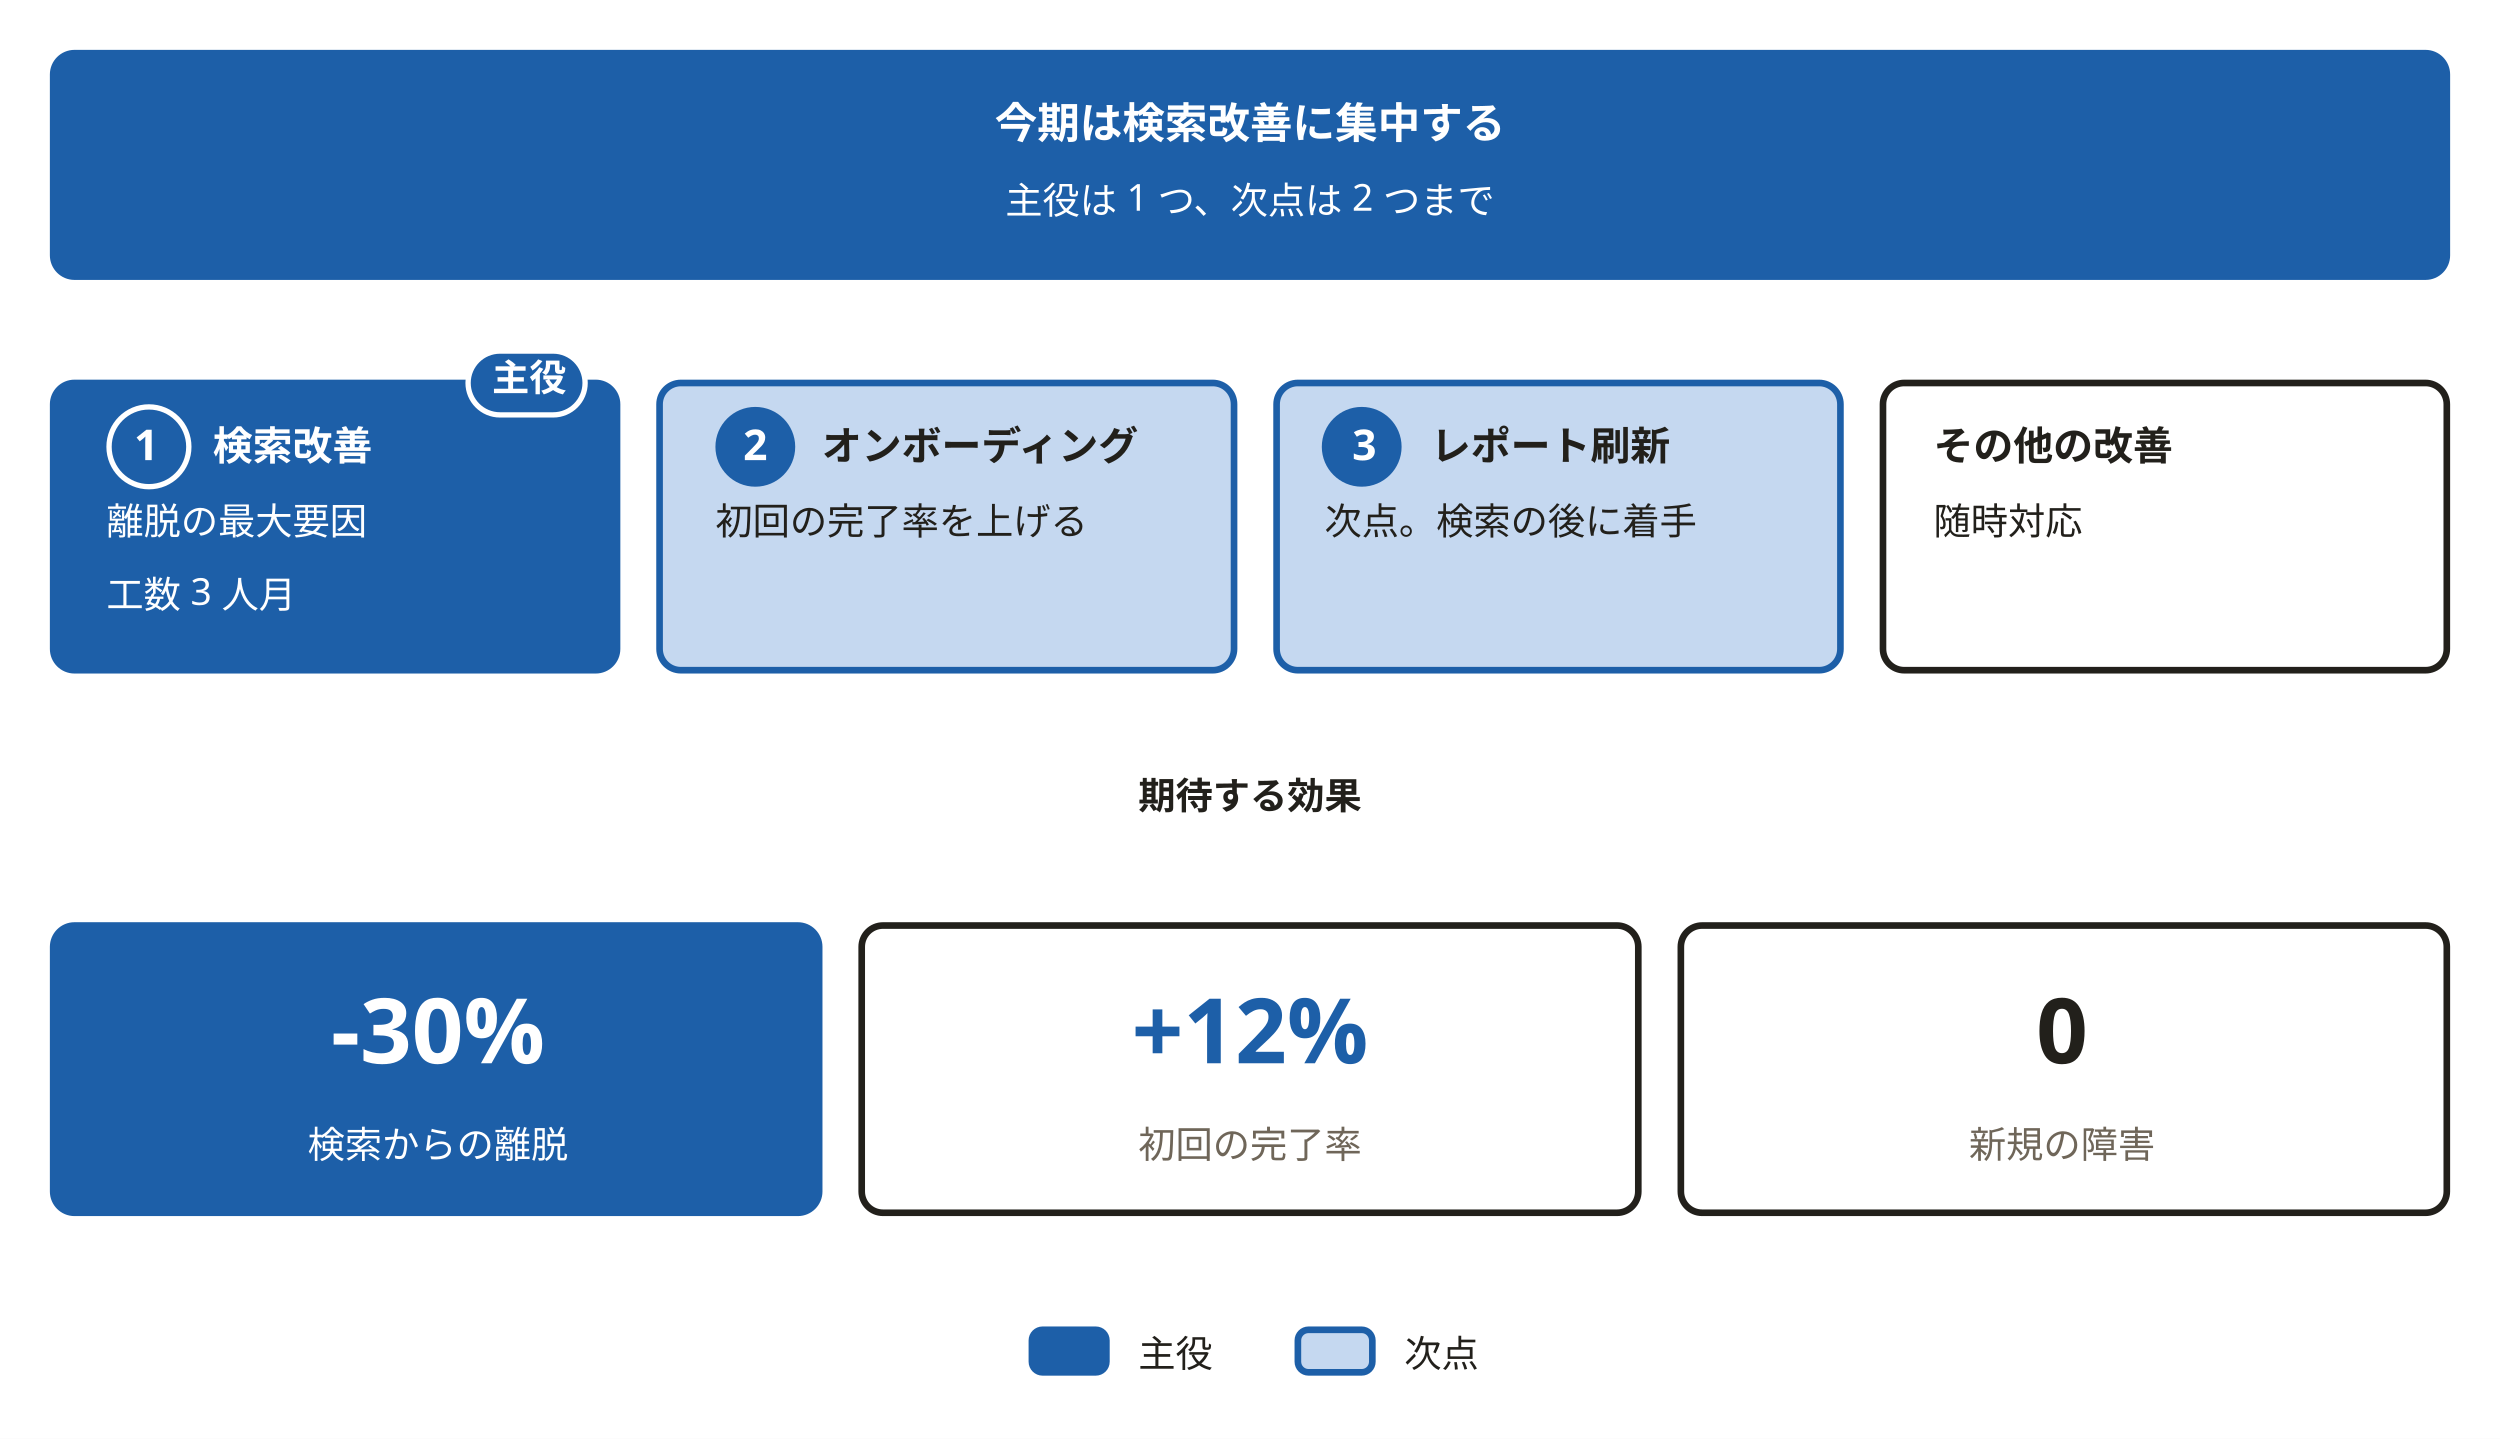
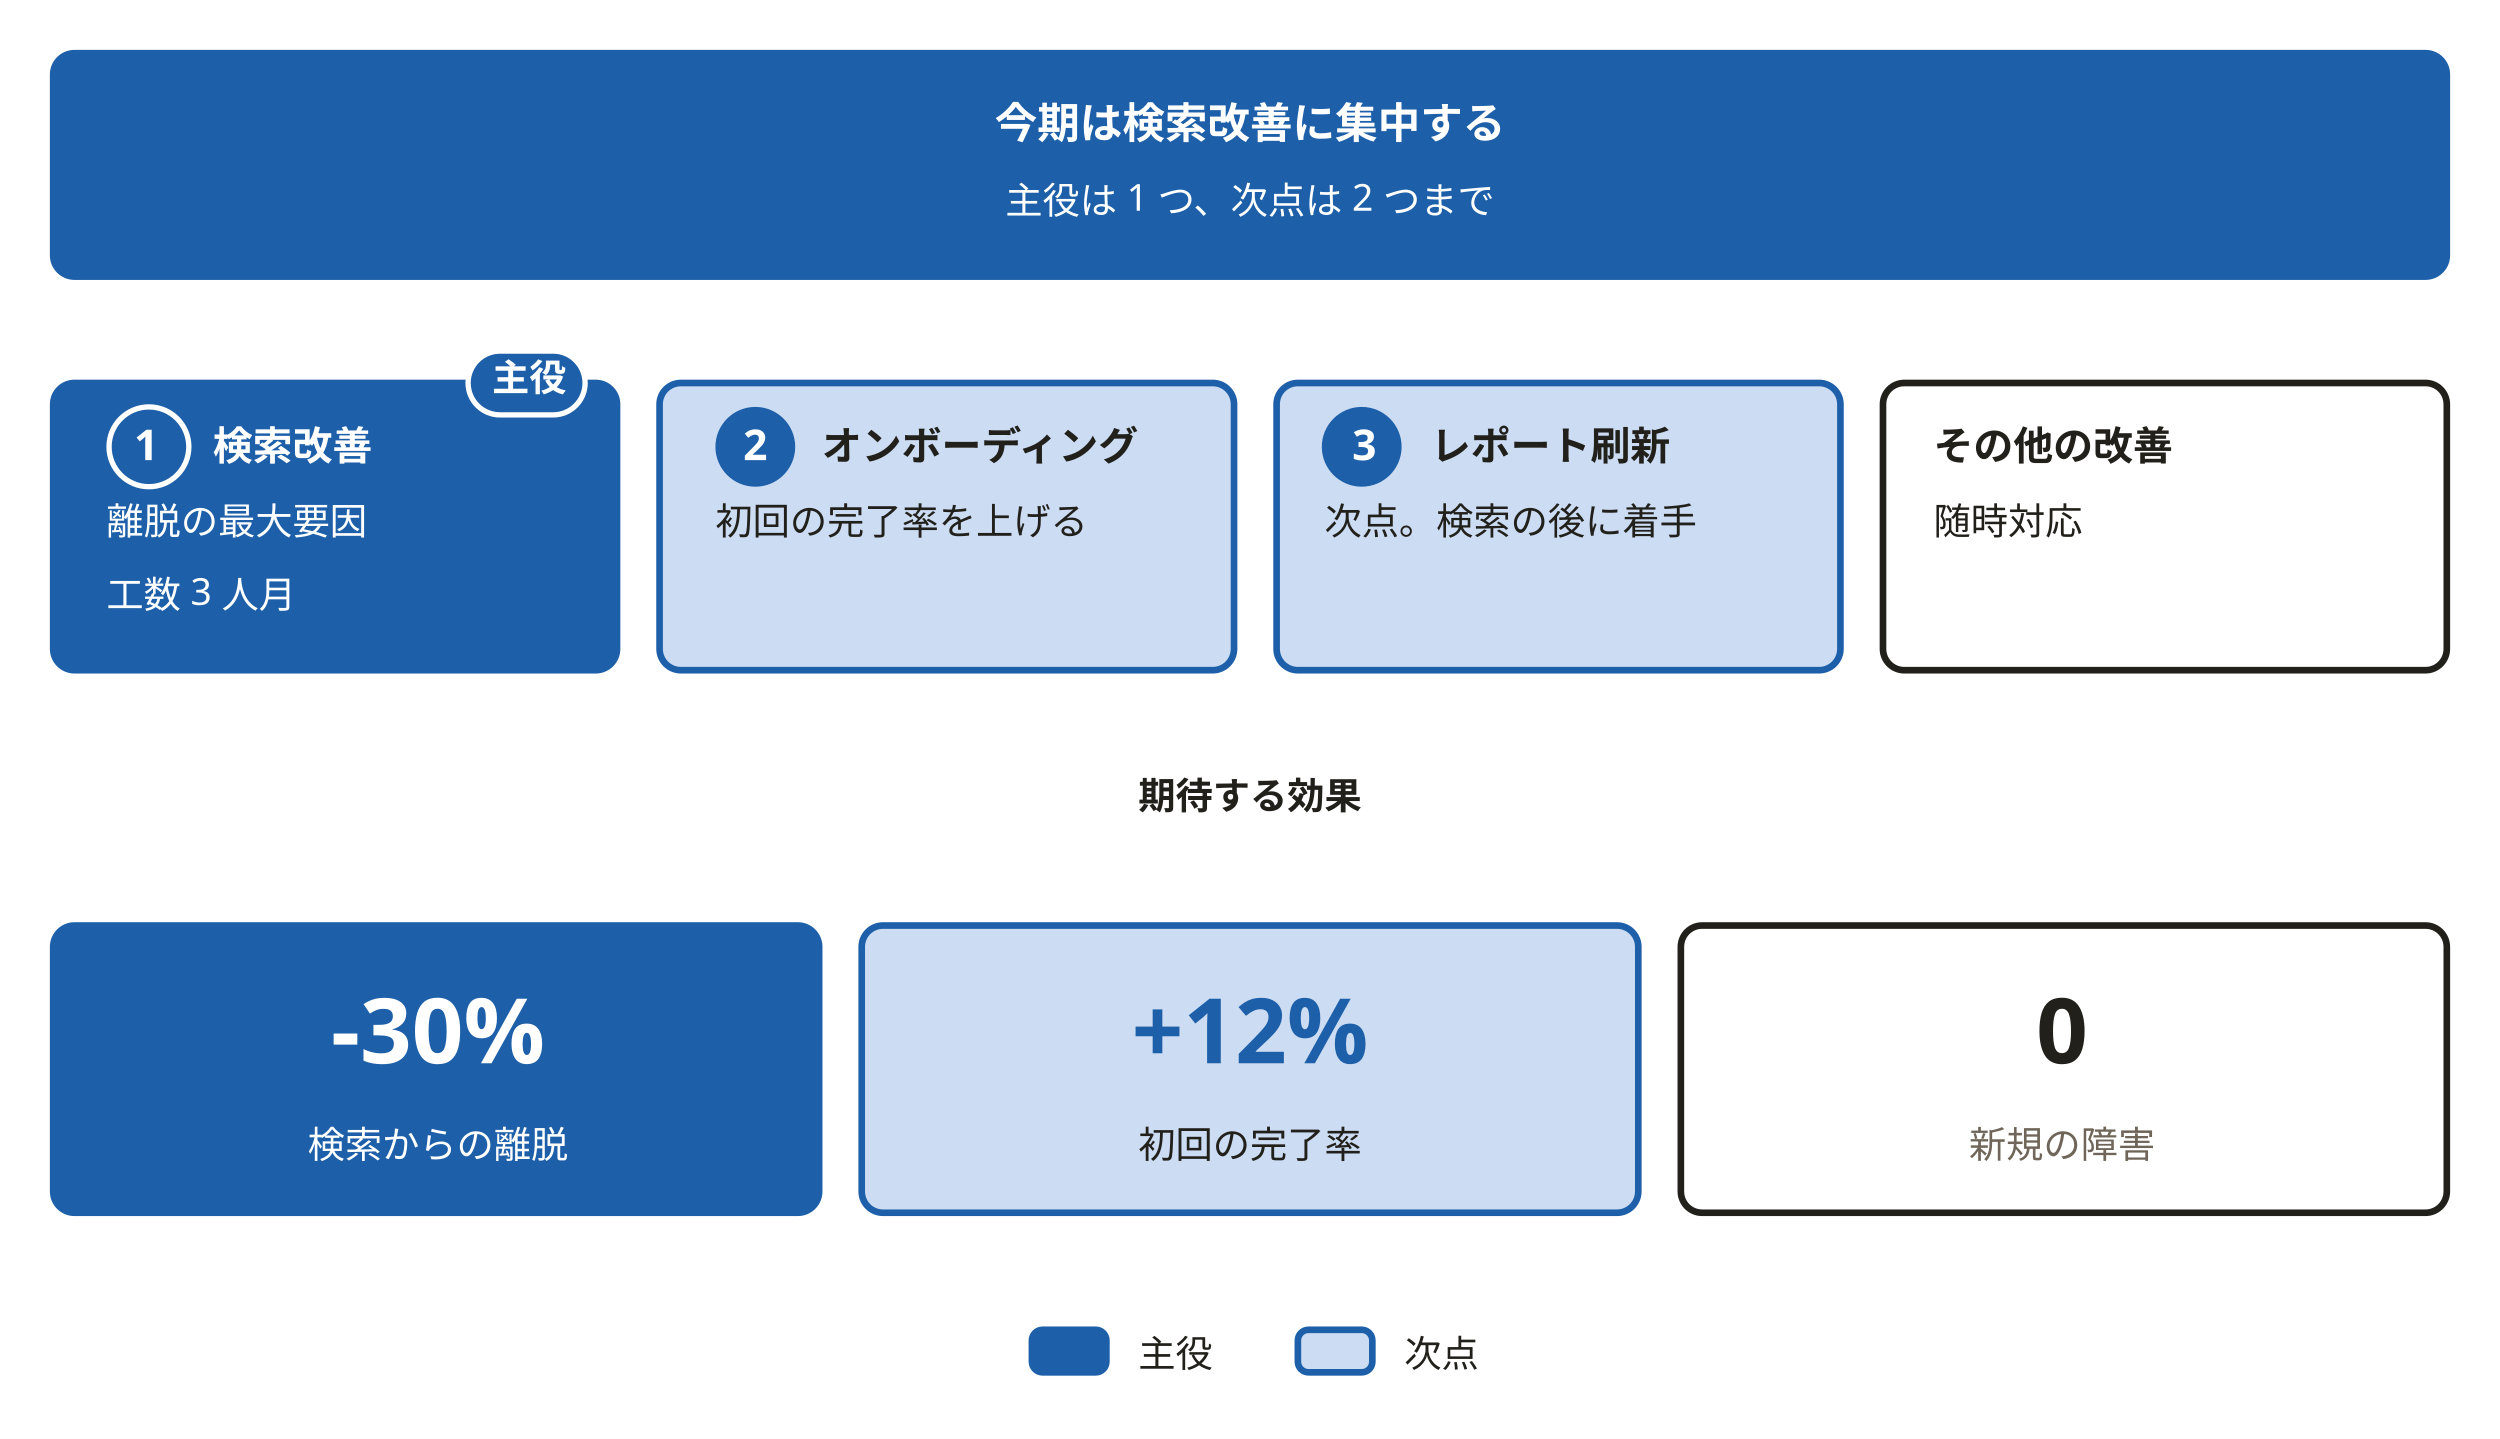
- <svg xmlns="http://www.w3.org/2000/svg" data-tone-colors="#c5d8f0" width="940" height="541" viewBox="0 0 940 541" role="img" aria-labelledby="svg-title svg-desc">
+ <svg xmlns="http://www.w3.org/2000/svg" data-tone-colors="#cbdcf3" width="940" height="541" viewBox="0 0 940 541" role="img" aria-labelledby="svg-title svg-desc">
  <style>
    text { font-family: 'Hiragino Sans','Hiragino Kaku Gothic ProN','Yu Gothic','YuGothic',Meiryo,'Noto Sans JP',sans-serif; }
    .emoji { font-family: 'Noto Color Emoji','Segoe UI Emoji',sans-serif; }
  </style>
  <rect x="0" y="0" width="940" height="541" fill="#ffffff" />
  <rect x="20" y="20" width="900" height="84" rx="8" fill="#1d5fa8" stroke="#1d5fa8" stroke-width="2.5" />
  <text x="470" y="52" text-anchor="middle" font-size="16" font-weight="700" fill="#ffffff">今期は検索改善に集中する</text>
  <text x="470" y="80.4" text-anchor="middle" font-size="14" font-weight="400" fill="#ffffff">主役は 1 つ、次点は 2 つまで</text>
  <rect x="20" y="144" width="212" height="108" rx="8" fill="#1d5fa8" stroke="#1d5fa8" stroke-width="2.5" />
  <text x="80" y="173" font-size="15" font-weight="700" fill="#ffffff">検索改善</text>
  <text x="40" y="201" font-size="14" font-weight="400" fill="#ffffff">離脱の最大要因</text>
  <text x="40" y="228.6" font-size="14" font-weight="400" fill="#ffffff">工数 3 人月</text>
  <g role="img" aria-label="手順 1" data-badge="">
    <circle cx="56" cy="168" r="15" fill="#1d5fa8" stroke="#ffffff" stroke-width="2" />
    <text x="55" y="173" text-anchor="middle" font-size="16" font-weight="700" fill="#ffffff">1</text>
  </g>
  <rect x="176" y="132" width="44" height="24" rx="12" fill="#1d5fa8" stroke="#ffffff" stroke-width="2" />
  <text x="199" y="147" text-anchor="middle" font-size="14" font-weight="700" fill="#ffffff">主役</text>
-   <rect x="248" y="144" width="216" height="108" rx="8" fill="#c5d8f0" stroke="#1d5fa8" stroke-width="2.5" />
+   <rect x="248" y="144" width="216" height="108" rx="8" fill="#cbdcf3" stroke="#1d5fa8" stroke-width="2.5" />
  <text x="309" y="173" font-size="15" font-weight="700" fill="#22201b">オンボーディング</text>
  <text x="269" y="201" font-size="14" font-weight="400" fill="#22201b">初回の完了率を上げる</text>
  <g role="img" aria-label="手順 2" data-badge="">
    <circle cx="284" cy="168" r="15" fill="#1d5fa8" />
    <text x="284" y="173" text-anchor="middle" font-size="16" font-weight="700" fill="#ffffff">2</text>
  </g>
-   <rect x="480" y="144" width="212" height="108" rx="8" fill="#c5d8f0" stroke="#1d5fa8" stroke-width="2.5" />
+   <rect x="480" y="144" width="212" height="108" rx="8" fill="#cbdcf3" stroke="#1d5fa8" stroke-width="2.5" />
  <text x="538" y="173" font-size="15" font-weight="700" fill="#22201b">レポート刷新</text>
  <text x="498" y="201" font-size="14" font-weight="400" fill="#22201b">次点。検索の後に着手</text>
  <g role="img" aria-label="手順 3" data-badge="">
    <circle cx="512" cy="168" r="15" fill="#1d5fa8" />
    <text x="513" y="173" text-anchor="middle" font-size="16" font-weight="700" fill="#ffffff">3</text>
  </g>
  <rect x="708" y="144" width="212" height="108" rx="8" fill="#ffffff" stroke="#22201b" stroke-width="2.5" />
  <text x="727" y="173" font-size="15" font-weight="700" fill="#22201b">その他の改善</text>
  <text x="727" y="201" font-size="14" font-weight="400" fill="#22201b">随時対応</text>
  <text x="470" y="304.2" text-anchor="middle" font-size="14" font-weight="700" fill="#22201b">期待する効果</text>
  <rect x="20" y="348" width="288" height="108" rx="8" fill="#1d5fa8" stroke="#1d5fa8" stroke-width="2.5" />
  <text x="164.667" y="399.8" text-anchor="middle" font-size="34" font-weight="700" fill="#ffffff">-30%</text>
  <text x="164.667" y="435.4" text-anchor="middle" font-size="14" font-weight="400" fill="#ffffff">検索からの離脱</text>
-   <rect x="324" y="348" width="292" height="108" rx="8" fill="#ffffff" stroke="#22201b" stroke-width="2.5" />
+   <rect x="324" y="348" width="292" height="108" rx="8" fill="#cbdcf3" stroke="#1d5fa8" stroke-width="2.5" />
  <text x="470" y="399.8" text-anchor="middle" font-size="34" font-weight="700" fill="#1d5fa8">+12%</text>
-   <text x="470" y="435.4" text-anchor="middle" font-size="14" font-weight="400" fill="#6f6659">初回の完了率</text>
+   <text x="470" y="435.4" text-anchor="middle" font-size="14" font-weight="400" fill="#22201b">初回の完了率</text>
  <rect x="632" y="348" width="288" height="108" rx="8" fill="#ffffff" stroke="#22201b" stroke-width="2.5" />
  <text x="775.333" y="399.8" text-anchor="middle" font-size="34" font-weight="700" fill="#22201b">0</text>
  <text x="775.333" y="435.4" text-anchor="middle" font-size="14" font-weight="400" fill="#6f6659">新規の障害</text>
  <rect x="388" y="500" width="28" height="16" rx="4" fill="#1d5fa8" stroke="#1d5fa8" stroke-width="2.5" />
  <text x="428" y="514" font-size="14" fill="#22201b">主役</text>
-   <rect x="488" y="500" width="28" height="16" rx="4" fill="#c5d8f0" stroke="#1d5fa8" stroke-width="2.5" />
+   <rect x="488" y="500" width="28" height="16" rx="4" fill="#cbdcf3" stroke="#1d5fa8" stroke-width="2.5" />
  <text x="528" y="514" font-size="14" fill="#22201b">次点</text>
</svg>
